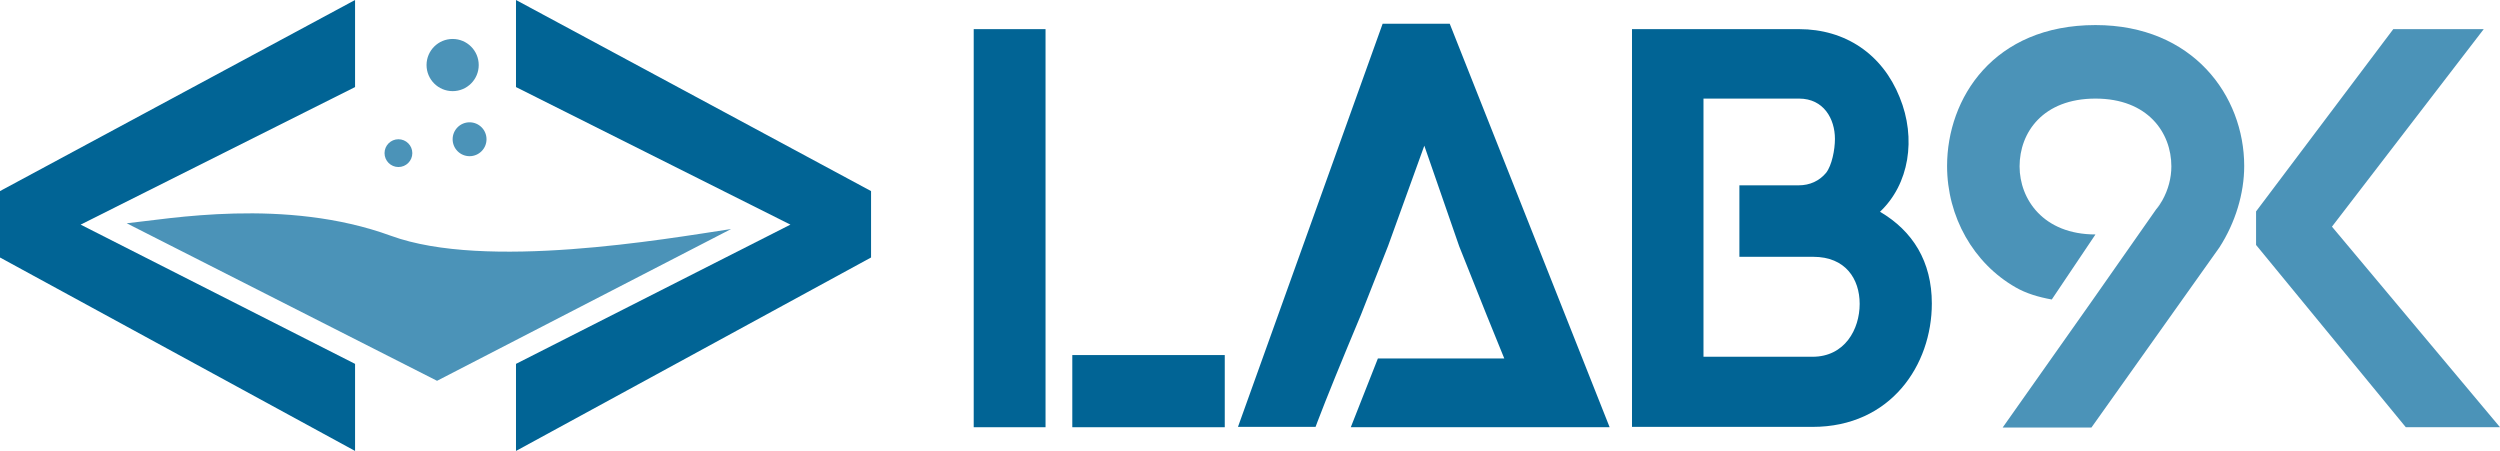
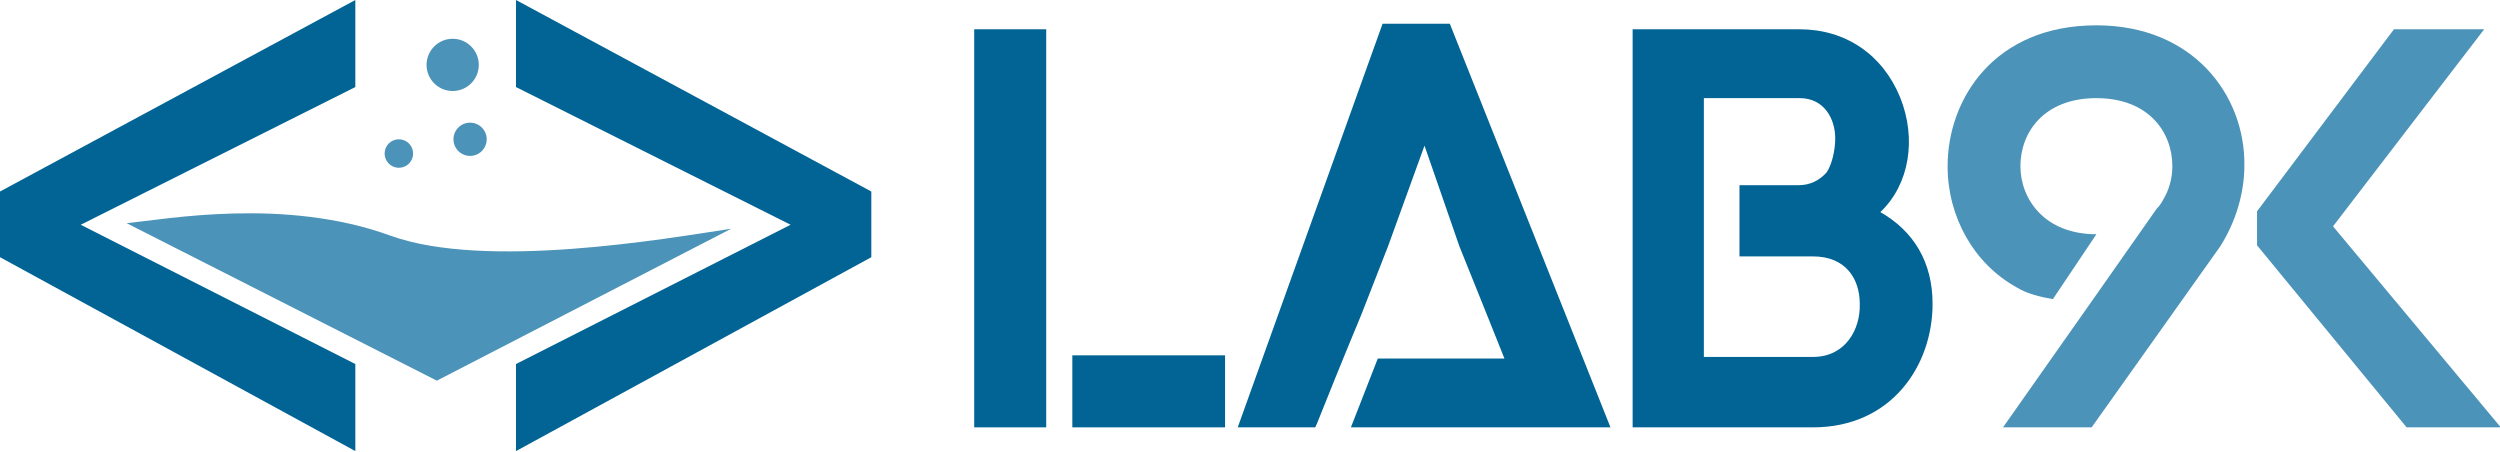
- <svg xmlns="http://www.w3.org/2000/svg" version="1.1" id="Layer_1" x="0px" y="0px" viewBox="0 0 737.9 133.1" style="enable-background:new 0 0 737.9 133.1;" xml:space="preserve">
+ <svg xmlns="http://www.w3.org/2000/svg" version="1.1" id="Layer_1" x="0px" y="0px" viewBox="0 0 315.9 57.1" style="enable-background:new 0 0 315.9 57.1;" xml:space="preserve">
  <style type="text/css">
	.st0{fill:#016495;}
	.st1{fill:#4B93B8;}
</style>
-   <polygon class="st0" points="104.8,25.7 104.8,0 0,56.4 0,76 104.8,133.1 104.8,107.4 23.8,66.3 " />
-   <polygon class="st0" points="152.3,107.4 152.3,133.1 257.1,76 257.1,56.4 152.3,0 152.3,25.7 233.3,66.3 " />
-   <circle class="st1" cx="138.6" cy="41.1" r="5" />
-   <circle class="st1" cx="133.6" cy="19.2" r="7.7" />
-   <circle class="st1" cx="117.6" cy="45.2" r="4.1" />
-   <path class="st1" d="M215.8,67.6c-19.8,3-72.5,12.2-100.4,2c-31.2-11.4-66-4.9-78-3.7l91.6,46.5L215.8,67.6z" />
+   <polygon class="st0" points="44.9,11 44.9,0 0,24.2 0,32.5 44.9,57 44.9,46 10.2,28.4 " />
+   <polygon class="st0" points="65.2,46 65.2,57 110.1,32.5 110.1,24.2 65.2,0 65.2,11 99.9,28.4 " />
+   <circle class="st1" cx="59.4" cy="17.6" r="2.1" />
+   <circle class="st1" cx="57.2" cy="8.2" r="3.3" />
+   <circle class="st1" cx="50.4" cy="19.4" r="1.8" />
+   <path class="st1" d="M92.4,28.9c-8.5,1.3-31,5.2-43,0.9c-13.4-4.9-28.3-2.1-33.4-1.6l39.2,19.9L92.4,28.9z" />
  <g>
    <g>
-       <path class="st0" d="M427.9,7h-19.8l-42.7,119h22.9l0.6-1.6c2.7-7.1,6.9-17.4,12.8-31.5l8-20.3L420.4,43l10.3,29.7l8.1,20.3    l5.2,12.8h-37.3l-8,20.3h53.6h0.2h22.6L427.9,7z" />
+       <path class="st0" d="M183.2,3h-8.5l-18.3,51h9.8l0.3-0.7c1.2-3,3-7.5,5.5-13.5l3.4-8.7l4.6-12.7l4.4,12.7l3.5,8.7l2.2,5.5h-16    l-3.4,8.7h23h0.1h9.7L183.2,3z" />
    </g>
  </g>
  <g>
    <g>
-       <polygon class="st1" points="688.3,66.9 733.1,8.6 706.4,8.6 665.9,62.4 665.9,72.3 710.1,126.1 737.9,126.1   " />
+       <polygon class="st1" points="294.8,28.6 313.9,3.7 302.5,3.7 285.2,26.7 285.2,31 304.1,54 316,54   " />
    </g>
  </g>
  <g>
    <g>
-       <path class="st0" d="M554.9,62.5c8.6-8.1,10.8-21.6,5.8-33.8C555.6,16,544.7,8.6,531,8.6h-49.3v117.4H535    c23.1,0,35.2-18.3,35.2-36.4C570.2,77.2,564.6,68.2,554.9,62.5z M535,105.3h-32.2v-27v-3.8V53.3V52V29.1H531    c7.3,0,10.6,6,10.6,11.9c0,3.2-0.9,7.8-2.6,10c-2,2.4-4.8,3.7-8.1,3.7h-17.5v21.1h21.8c9.5,0,13.7,6.5,13.7,13.9    C548.9,97.2,544.5,105.3,535,105.3z" />
+       <path class="st0" d="M237.6,26.8c3.7-3.5,4.6-9.3,2.5-14.5c-2.2-5.4-6.9-8.6-12.7-8.6h-21.1V54h22.8c9.9,0,15.1-7.8,15.1-15.6    C244.2,33.1,241.8,29.2,237.6,26.8z M229.1,45.1h-13.8V33.5v-1.6v-9.1v-0.6v-9.8h12.1c3.1,0,4.5,2.6,4.5,5.1    c0,1.4-0.4,3.3-1.1,4.3c-0.9,1-2.1,1.6-3.5,1.6h-7.5v9h9.3c4.1,0,5.9,2.8,5.9,6C235.1,41.6,233.2,45.1,229.1,45.1z" />
    </g>
  </g>
  <g>
    <g>
-       <path class="st1" d="M638.2,59l-1.8,2.6C637,60.8,637.6,59.9,638.2,59z" />
+       <path class="st1" d="M273.3,25.3l-0.8,1.1C272.8,26,273,25.7,273.3,25.3z" />
    </g>
  </g>
  <g>
    <g>
-       <path class="st1" d="M618.5,7.4c-30.1,0-43.8,21.6-43.8,41.6c0,15,7.8,28.7,20.2,35.8c3.1,1.8,6.8,2.9,10.7,3.6l12.9-19.2    c-15.4,0-22.4-10.4-22.4-20.1c0-10,6.9-20,22.4-20c15.5,0,22.4,10.1,22.4,20c0,3.4-0.9,6.9-2.7,10.1l0.1-0.2l-0.1,0.2    c-0.5,0.9-1.1,1.8-1.8,2.6l-18.7,26.7l-26.6,37.7h26.2L655.1,73c4.7-7.3,7.3-15.9,7.3-24C662.4,28.3,647.3,7.4,618.5,7.4z" />
+       <path class="st1" d="M264.9,3.2c-12.9,0-18.8,9.3-18.8,17.8c0,6.4,3.3,12.3,8.7,15.3c1.3,0.8,2.9,1.2,4.6,1.5l5.5-8.2    c-6.6,0-9.6-4.5-9.6-8.6c0-4.3,3-8.6,9.6-8.6s9.6,4.3,9.6,8.6c0,1.5-0.4,3-1.2,4.3l0-0.1l0,0.1c-0.2,0.4-0.5,0.8-0.8,1.1l-8,11.4    L253.1,54h11.2l16.2-22.8c2-3.1,3.1-6.8,3.1-10.3C283.7,12.1,277.2,3.2,264.9,3.2z" />
    </g>
  </g>
-   <polygon class="st0" points="308.6,8.6 287.4,8.6 287.4,126.1 308.6,126.1 308.6,104.8 " />
-   <rect x="316.5" y="104.8" class="st0" width="45" height="21.3" />
+   <polygon class="st0" points="132.2,3.7 123.1,3.7 123.1,54 132.2,54 132.2,44.9 " />
+   <rect x="135.5" y="44.9" class="st0" width="19.3" height="9.1" />
</svg>
